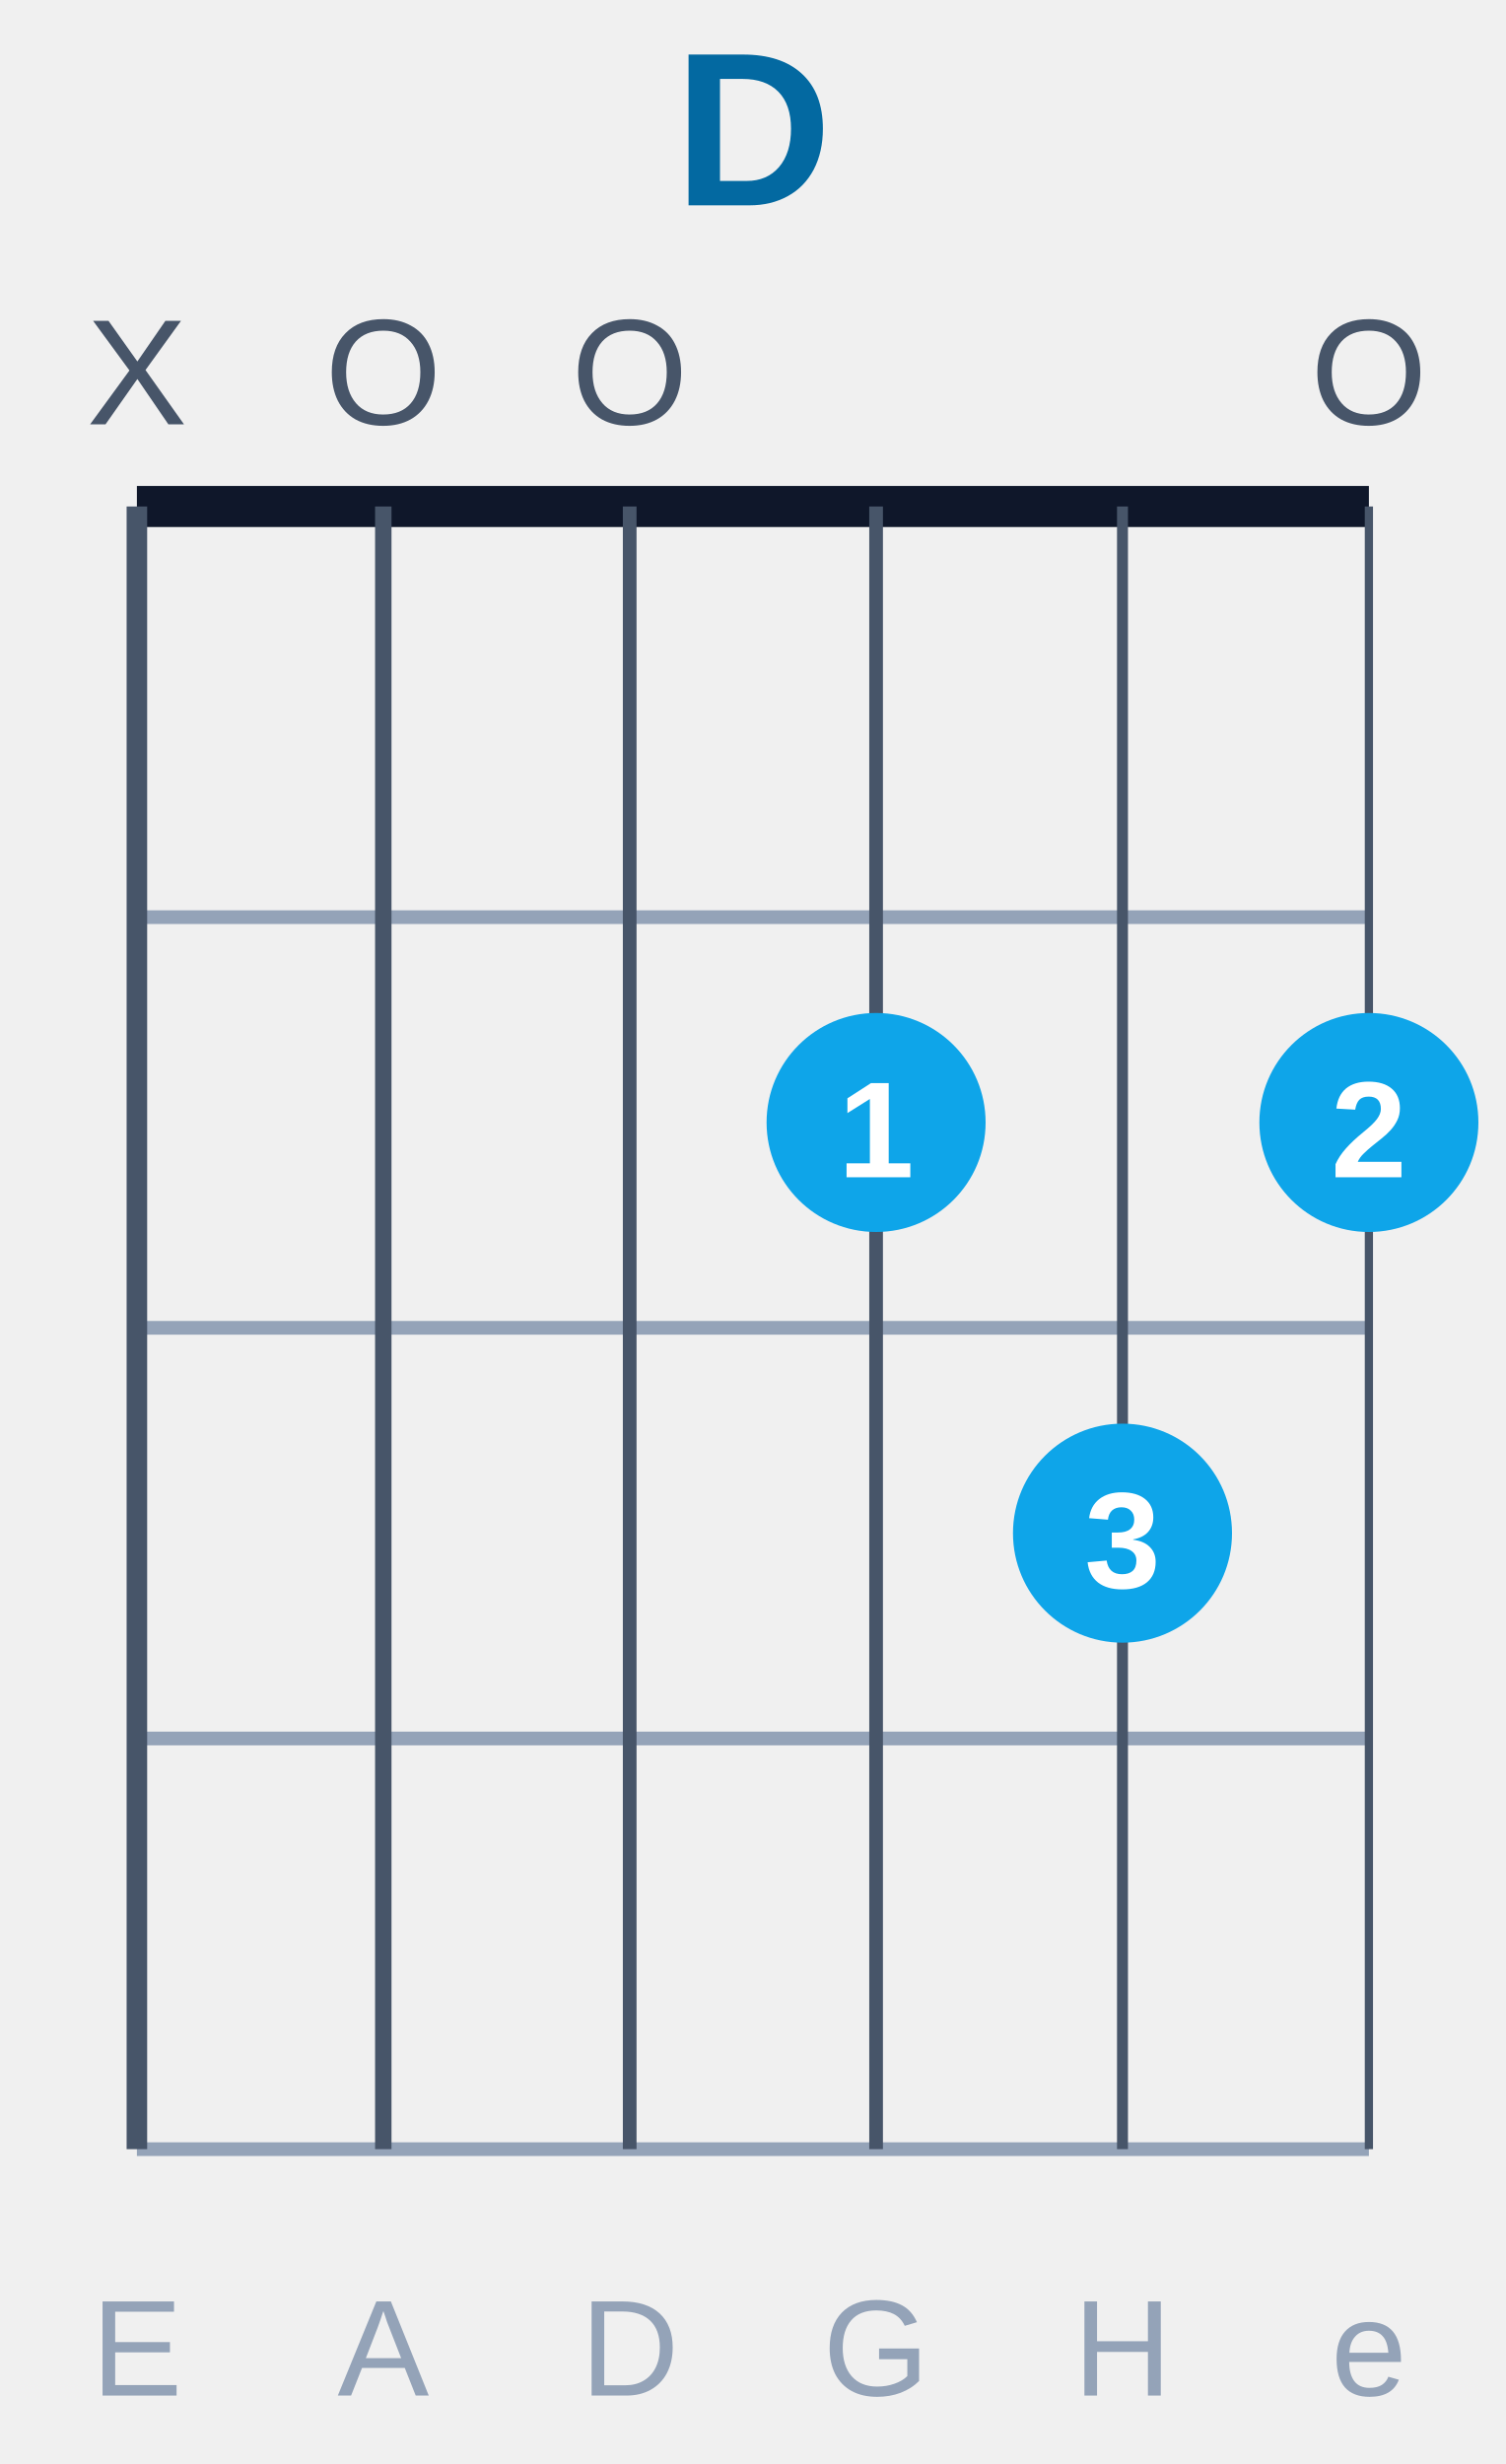
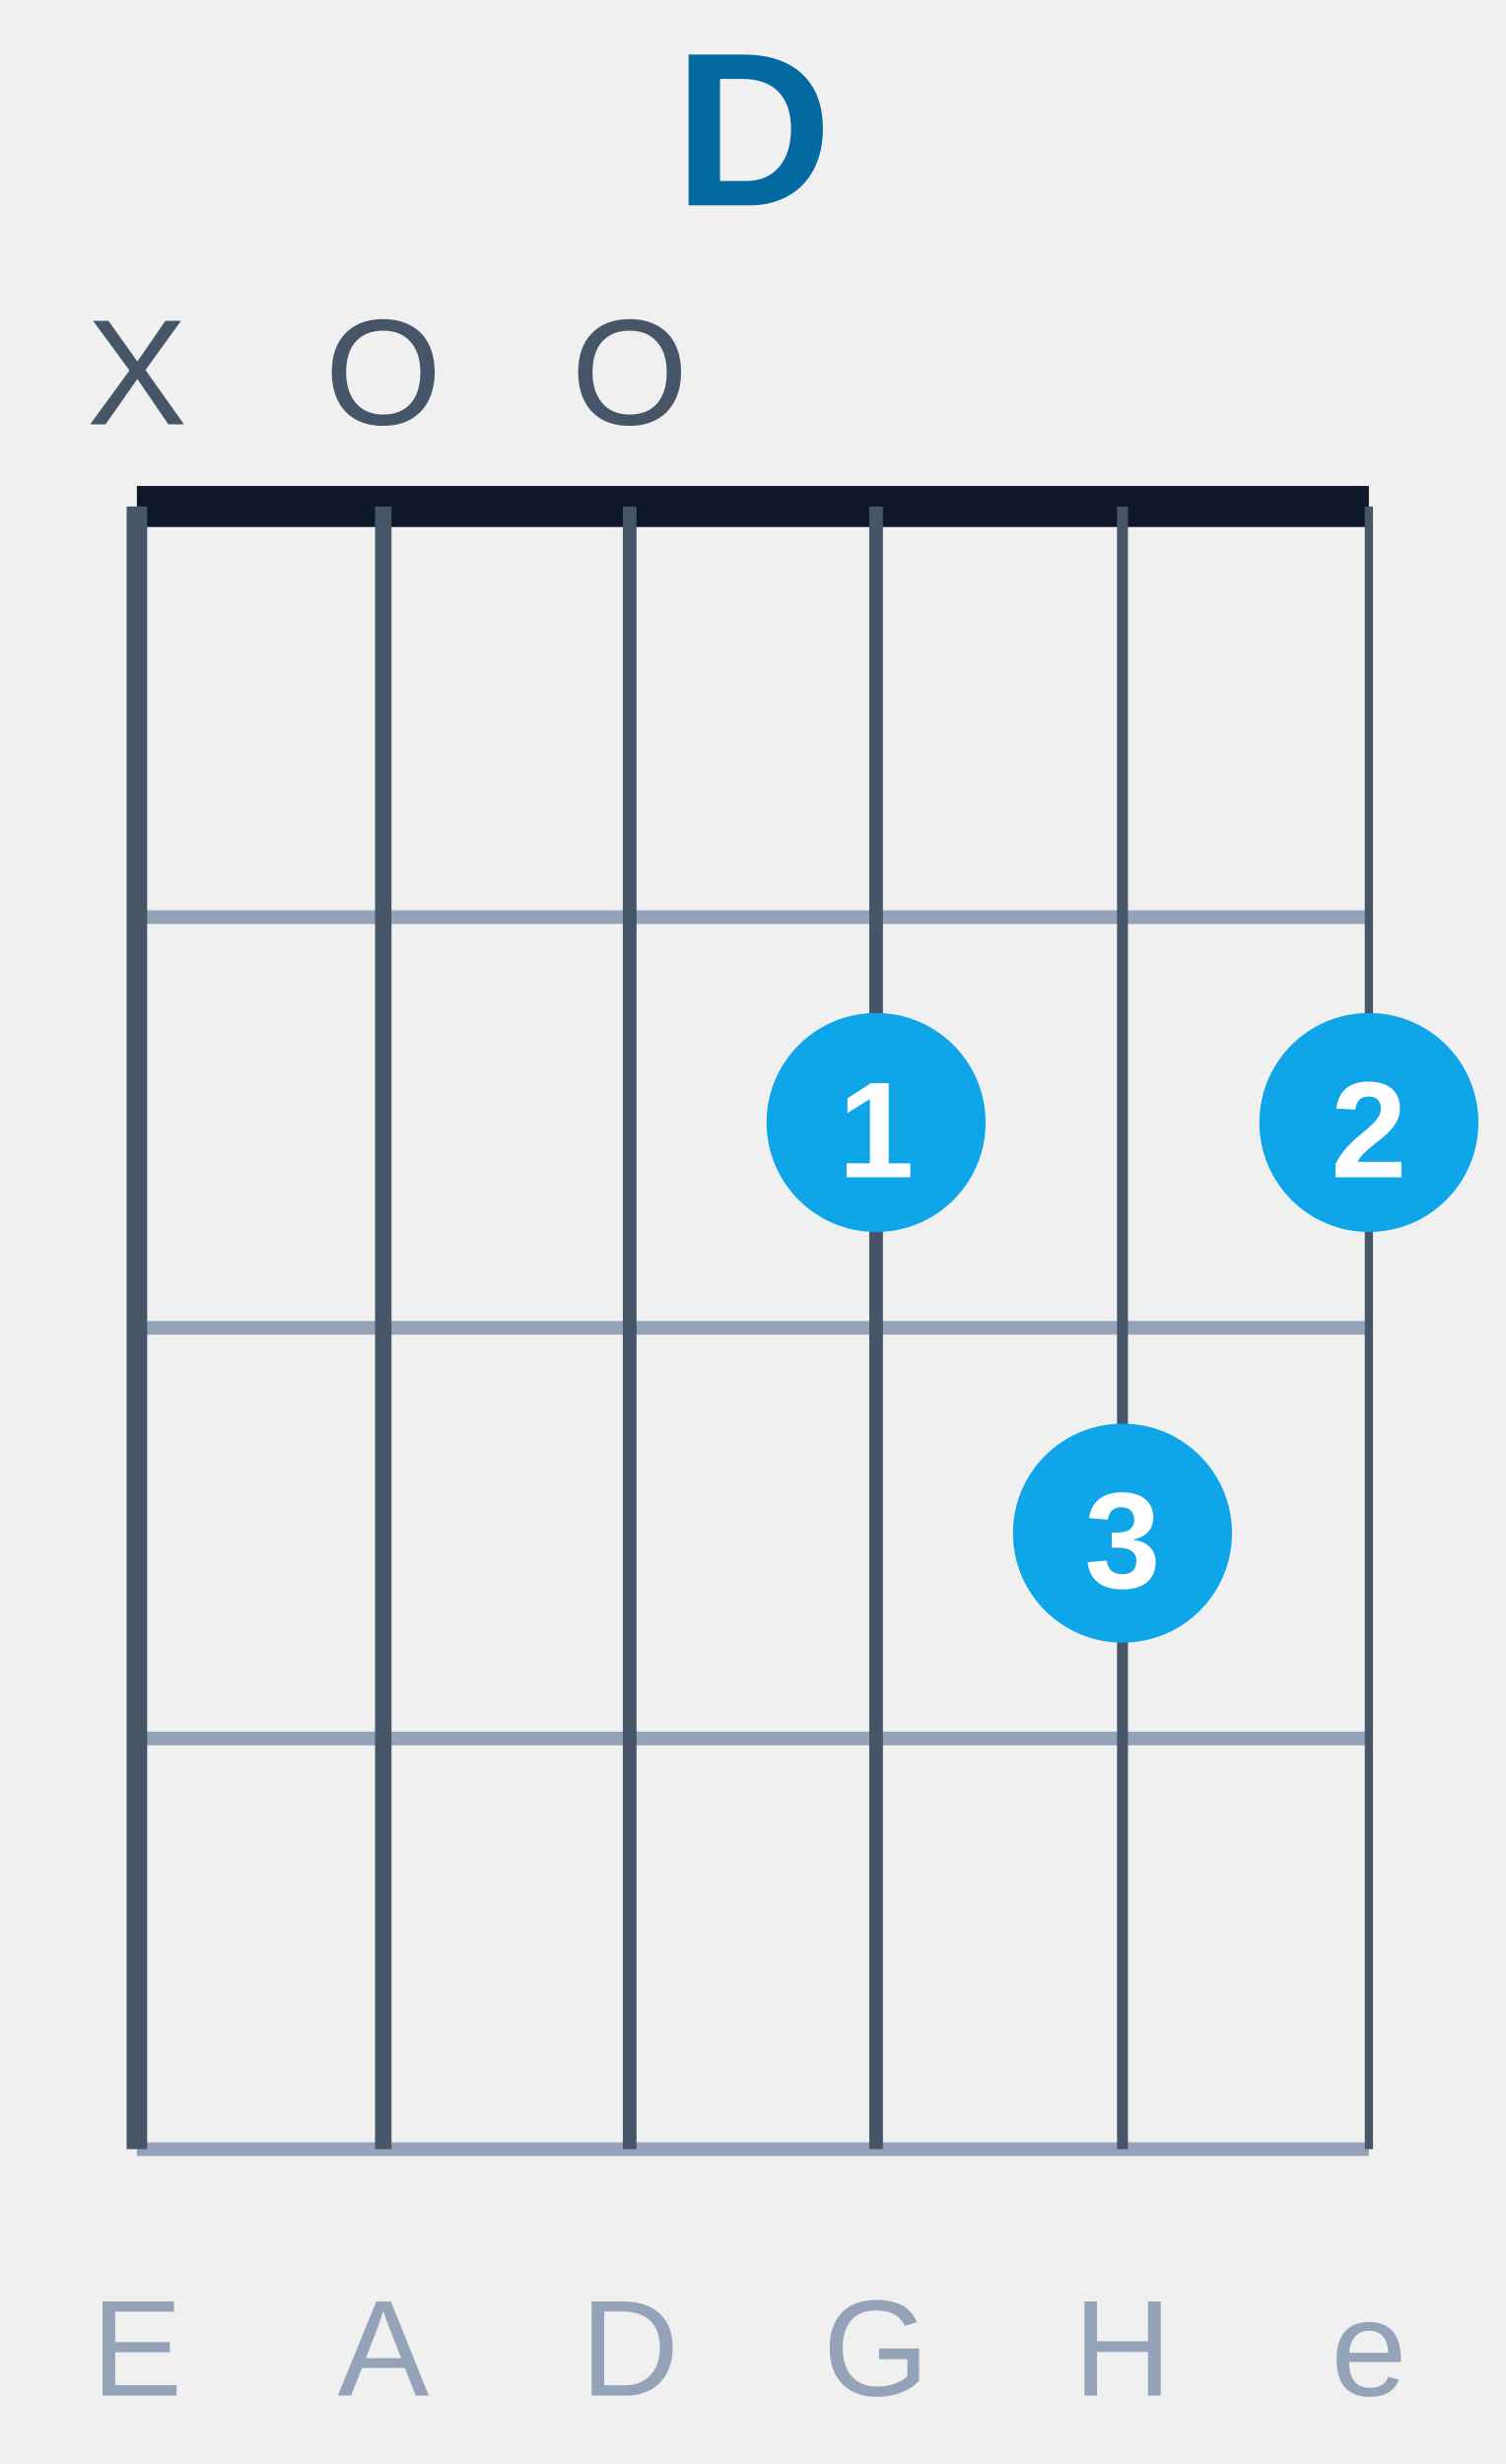
<svg xmlns="http://www.w3.org/2000/svg" viewBox="30 35 110 180" width="100%" height="100%" style="background: #ffffff; border: 1px solid #e2e8f0; border-radius: 8px; font-family: Arial, sans-serif;">
  <g transform="translate(40, 50)">
    <text x="45" y="0" font-size="16" font-weight="bold" fill="#0369a1" text-anchor="middle">D</text>
    <text x="0" y="16" font-size="11" fill="#475569" text-anchor="middle">X</text>
    <text x="18" y="16" font-size="11" fill="#475569" text-anchor="middle">O</text>
    <text x="36" y="16" font-size="11" fill="#475569" text-anchor="middle">O</text>
-     <text x="90" y="16" font-size="11" fill="#475569" text-anchor="middle">O</text>
    <line x1="0" y1="22" x2="90" y2="22" stroke="#0f172a" stroke-width="3" />
    <line x1="0" y1="52" x2="90" y2="52" stroke="#94a3b8" stroke-width="1" />
    <line x1="0" y1="82" x2="90" y2="82" stroke="#94a3b8" stroke-width="1" />
    <line x1="0" y1="112" x2="90" y2="112" stroke="#94a3b8" stroke-width="1" />
    <line x1="0" y1="142" x2="90" y2="142" stroke="#94a3b8" stroke-width="1" />
    <line x1="0" y1="22" x2="0" y2="142" stroke="#475569" stroke-width="1.5" />
    <line x1="18" y1="22" x2="18" y2="142" stroke="#475569" stroke-width="1.2" />
    <line x1="36" y1="22" x2="36" y2="142" stroke="#475569" stroke-width="1" />
    <line x1="54" y1="22" x2="54" y2="142" stroke="#475569" stroke-width="1" />
    <line x1="72" y1="22" x2="72" y2="142" stroke="#475569" stroke-width="0.8" />
    <line x1="90" y1="22" x2="90" y2="142" stroke="#475569" stroke-width="0.6" />
    <circle cx="54" cy="67" r="8" fill="#0ea5e9" />
    <text x="54" y="71" font-size="10" font-weight="bold" fill="#fff" text-anchor="middle">1</text>
    <circle cx="90" cy="67" r="8" fill="#0ea5e9" />
    <text x="90" y="71" font-size="10" font-weight="bold" fill="#fff" text-anchor="middle">2</text>
    <circle cx="72" cy="97" r="8" fill="#0ea5e9" />
    <text x="72" y="101" font-size="10" font-weight="bold" fill="#fff" text-anchor="middle">3</text>
    <text x="0" y="160" font-size="10" fill="#94a3b8" text-anchor="middle">E</text>
    <text x="18" y="160" font-size="10" fill="#94a3b8" text-anchor="middle">A</text>
    <text x="36" y="160" font-size="10" fill="#94a3b8" text-anchor="middle">D</text>
    <text x="54" y="160" font-size="10" fill="#94a3b8" text-anchor="middle">G</text>
    <text x="72" y="160" font-size="10" fill="#94a3b8" text-anchor="middle">H</text>
    <text x="90" y="160" font-size="10" fill="#94a3b8" text-anchor="middle">e</text>
  </g>
</svg>
